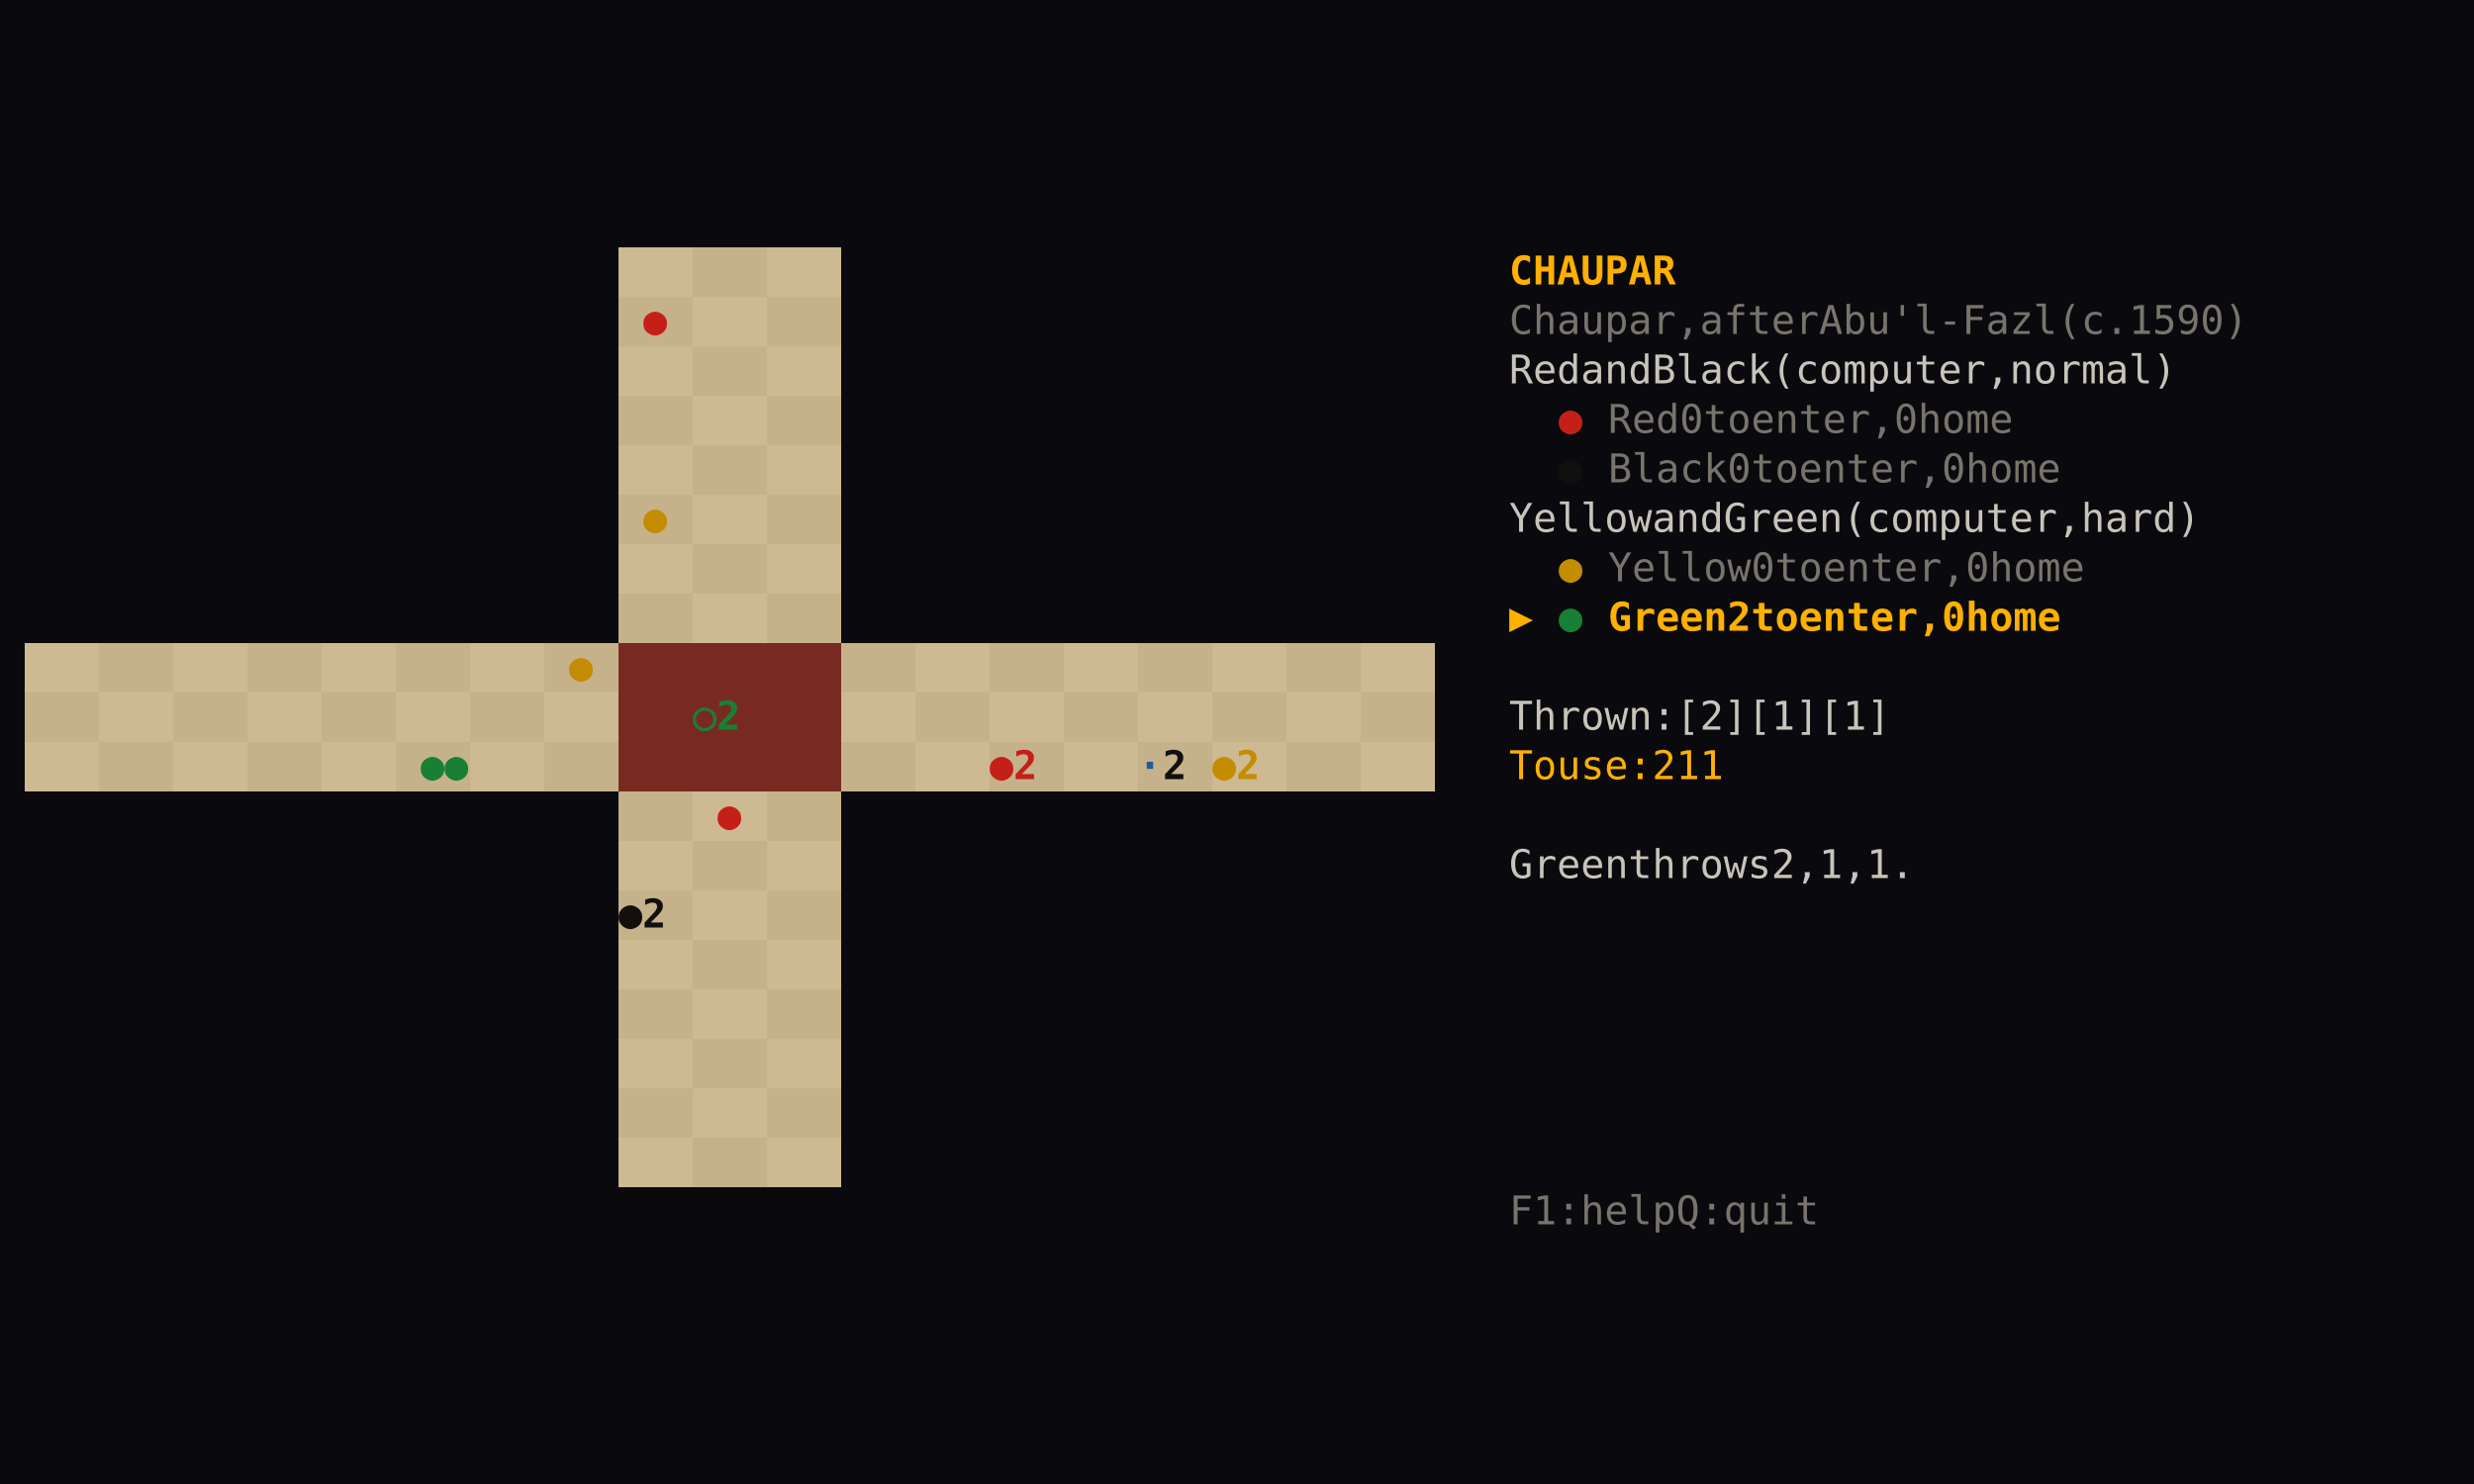
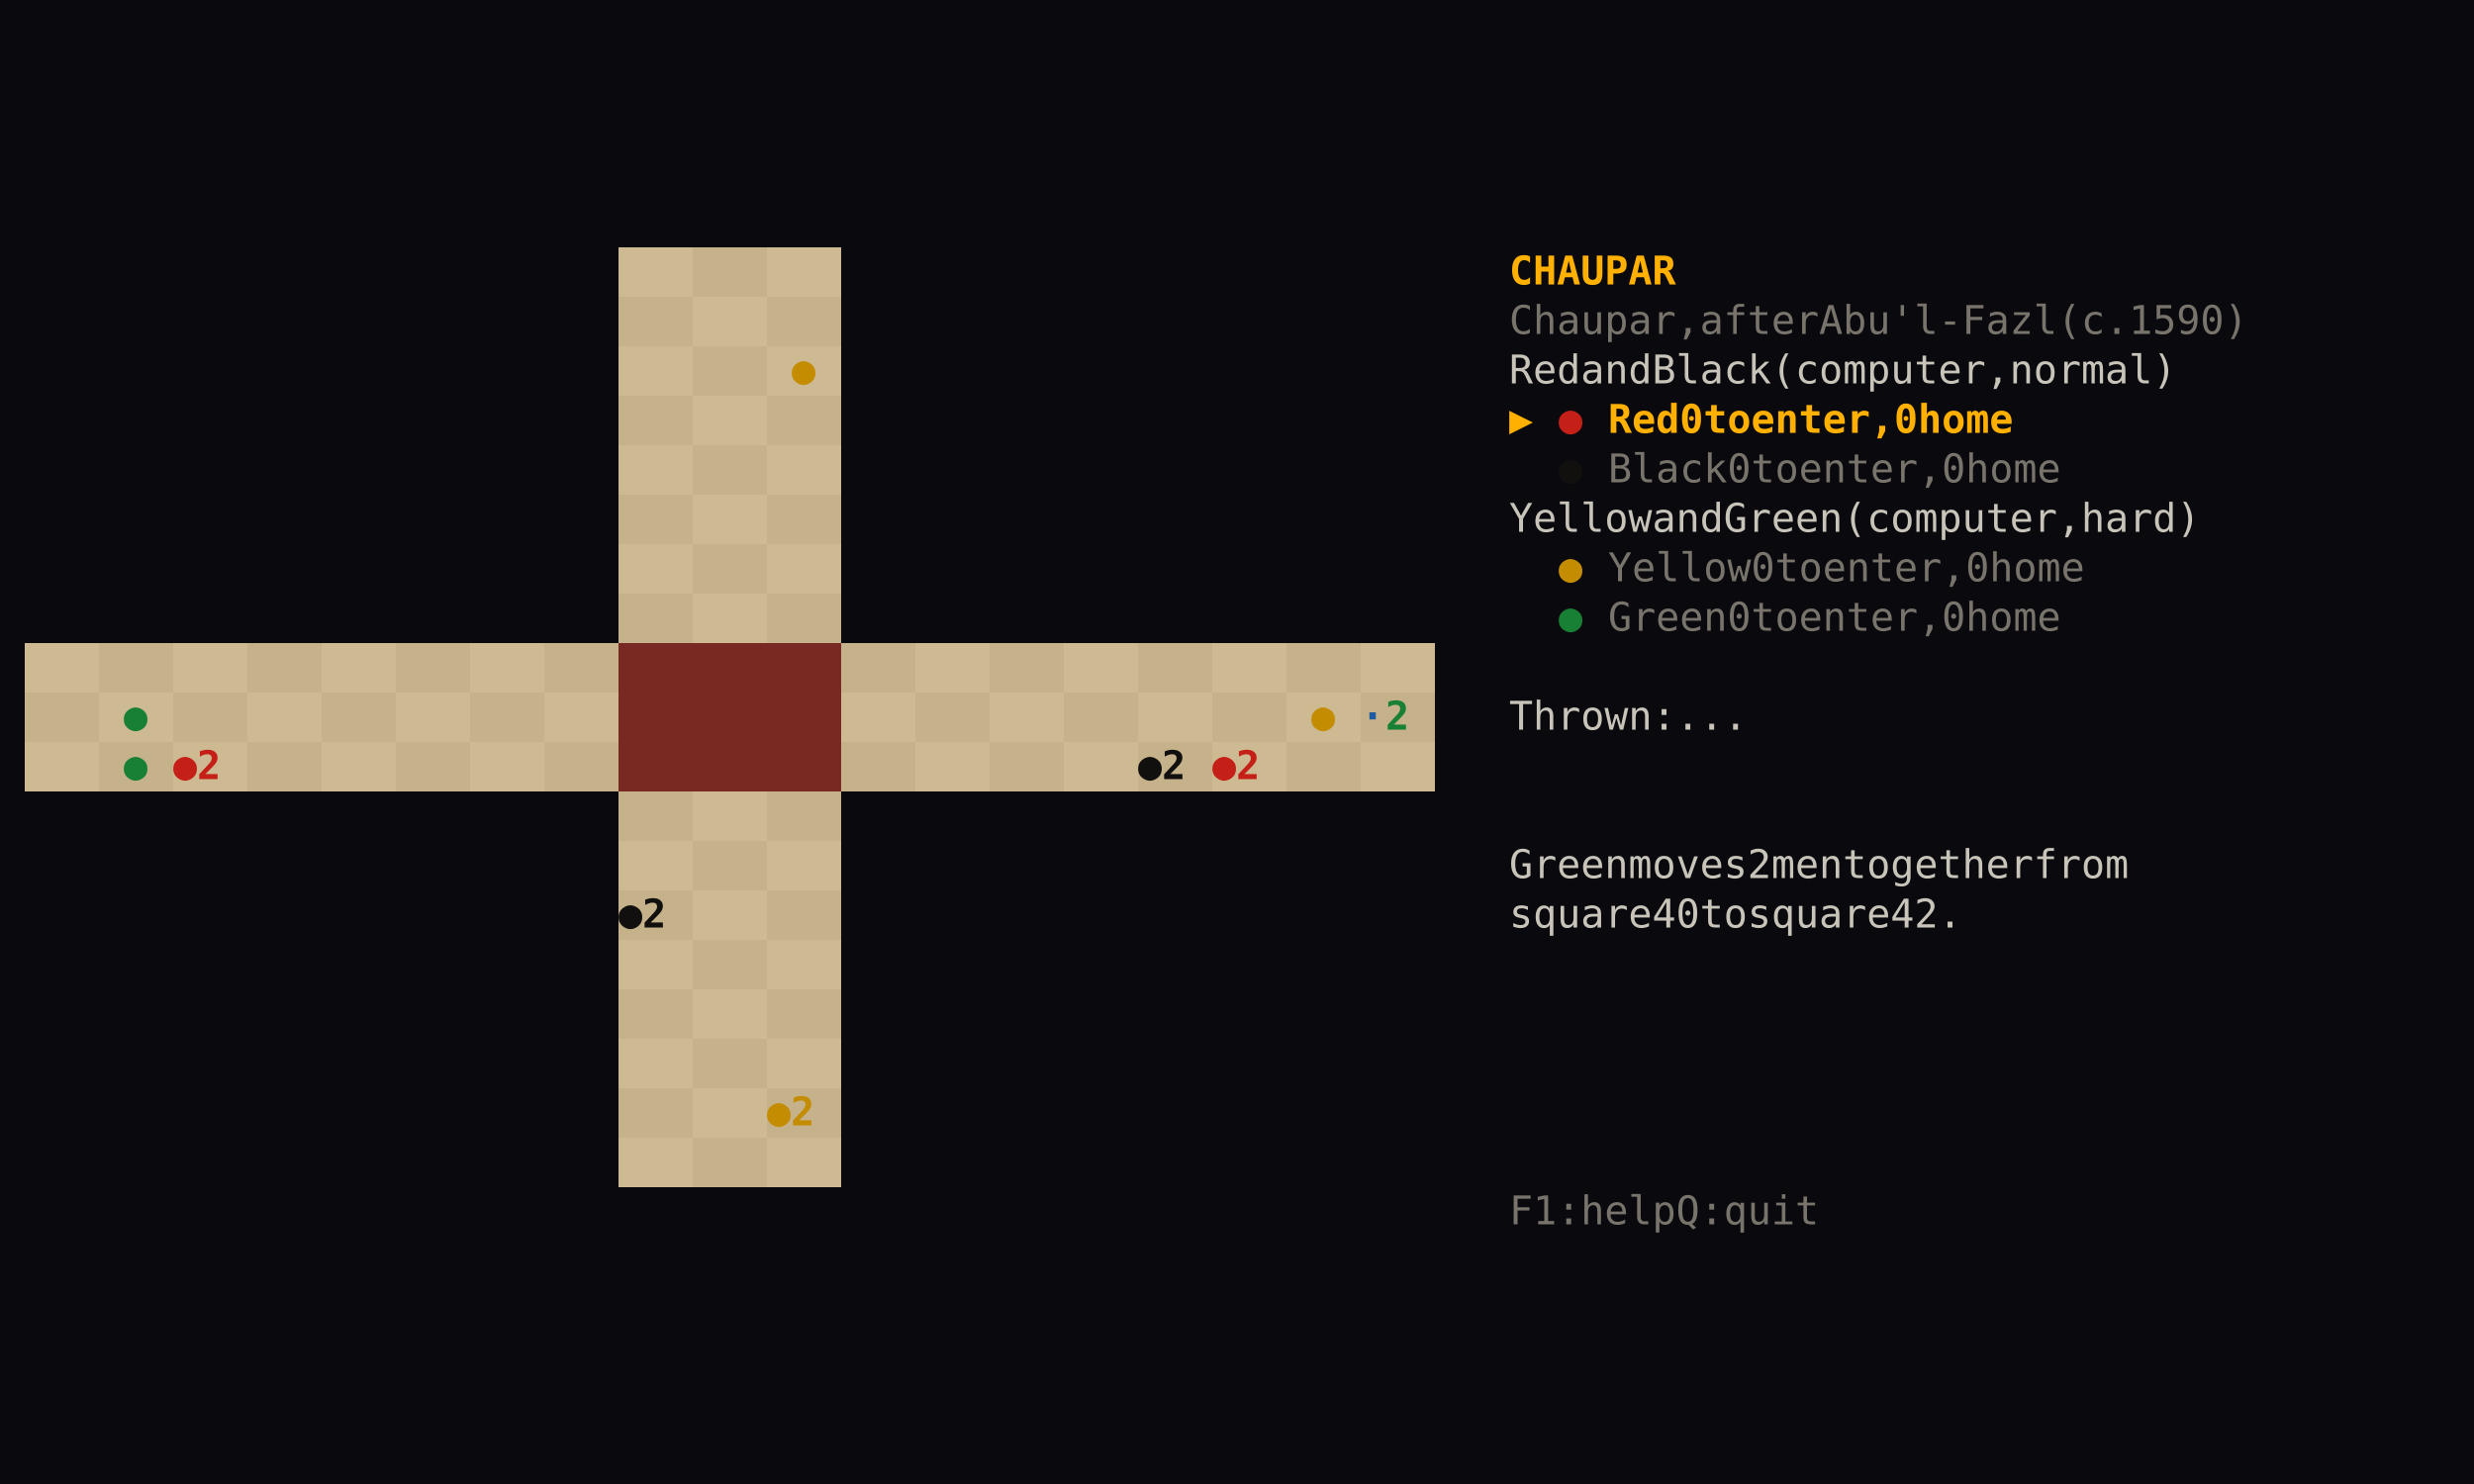
<svg xmlns="http://www.w3.org/2000/svg" viewBox="0 0 1000 600" width="1000" height="600" shape-rendering="crispEdges">
  <rect width="1000" height="600" fill="#101014" />
  <rect x="0" y="0" width="1000" height="20.5" fill="#0a0a0e" />
  <rect x="0" y="20" width="1000" height="20.5" fill="#0a0a0e" />
  <rect x="0" y="40" width="1000" height="20.5" fill="#0a0a0e" />
  <rect x="0" y="60" width="1000" height="20.5" fill="#0a0a0e" />
  <rect x="0" y="80" width="1000" height="20.5" fill="#0a0a0e" />
  <rect x="0" y="100" width="250" height="20.5" fill="#0a0a0e" />
  <rect x="250" y="100" width="30" height="20.5" fill="#ceba92" />
  <rect x="280" y="100" width="30" height="20.5" fill="#c6b28a" />
  <rect x="310" y="100" width="30" height="20.5" fill="#ceba92" />
  <rect x="340" y="100" width="660" height="20.5" fill="#0a0a0e" />
  <rect x="0" y="120" width="250" height="20.5" fill="#0a0a0e" />
  <rect x="250" y="120" width="30" height="20.5" fill="#c6b28a" />
  <rect x="280" y="120" width="30" height="20.5" fill="#ceba92" />
  <rect x="310" y="120" width="30" height="20.5" fill="#c6b28a" />
  <rect x="340" y="120" width="660" height="20.5" fill="#0a0a0e" />
  <rect x="0" y="140" width="250" height="20.5" fill="#0a0a0e" />
  <rect x="250" y="140" width="30" height="20.5" fill="#ceba92" />
  <rect x="280" y="140" width="30" height="20.5" fill="#c6b28a" />
  <rect x="310" y="140" width="30" height="20.5" fill="#ceba92" />
  <rect x="340" y="140" width="660" height="20.5" fill="#0a0a0e" />
  <rect x="0" y="160" width="250" height="20.5" fill="#0a0a0e" />
  <rect x="250" y="160" width="30" height="20.5" fill="#c6b28a" />
  <rect x="280" y="160" width="30" height="20.5" fill="#ceba92" />
  <rect x="310" y="160" width="30" height="20.5" fill="#c6b28a" />
  <rect x="340" y="160" width="660" height="20.5" fill="#0a0a0e" />
  <rect x="0" y="180" width="250" height="20.5" fill="#0a0a0e" />
  <rect x="250" y="180" width="30" height="20.5" fill="#ceba92" />
  <rect x="280" y="180" width="30" height="20.5" fill="#c6b28a" />
  <rect x="310" y="180" width="30" height="20.5" fill="#ceba92" />
  <rect x="340" y="180" width="660" height="20.5" fill="#0a0a0e" />
  <rect x="0" y="200" width="250" height="20.5" fill="#0a0a0e" />
  <rect x="250" y="200" width="30" height="20.5" fill="#c6b28a" />
  <rect x="280" y="200" width="30" height="20.5" fill="#ceba92" />
  <rect x="310" y="200" width="30" height="20.5" fill="#c6b28a" />
  <rect x="340" y="200" width="660" height="20.5" fill="#0a0a0e" />
  <rect x="0" y="220" width="250" height="20.5" fill="#0a0a0e" />
  <rect x="250" y="220" width="30" height="20.5" fill="#ceba92" />
  <rect x="280" y="220" width="30" height="20.5" fill="#c6b28a" />
  <rect x="310" y="220" width="30" height="20.5" fill="#ceba92" />
  <rect x="340" y="220" width="660" height="20.5" fill="#0a0a0e" />
  <rect x="0" y="240" width="250" height="20.5" fill="#0a0a0e" />
  <rect x="250" y="240" width="30" height="20.5" fill="#c6b28a" />
  <rect x="280" y="240" width="30" height="20.5" fill="#ceba92" />
  <rect x="310" y="240" width="30" height="20.5" fill="#c6b28a" />
  <rect x="340" y="240" width="660" height="20.5" fill="#0a0a0e" />
  <rect x="0" y="260" width="10" height="20.5" fill="#0a0a0e" />
  <rect x="10" y="260" width="30" height="20.5" fill="#ceba92" />
  <rect x="40" y="260" width="30" height="20.5" fill="#c6b28a" />
  <rect x="70" y="260" width="30" height="20.5" fill="#ceba92" />
  <rect x="100" y="260" width="30" height="20.5" fill="#c6b28a" />
  <rect x="130" y="260" width="30" height="20.5" fill="#ceba92" />
  <rect x="160" y="260" width="30" height="20.5" fill="#c6b28a" />
  <rect x="190" y="260" width="30" height="20.5" fill="#ceba92" />
  <rect x="220" y="260" width="30" height="20.5" fill="#c6b28a" />
  <rect x="250" y="260" width="90" height="20.5" fill="#782a22" />
  <rect x="340" y="260" width="30" height="20.5" fill="#c6b28a" />
  <rect x="370" y="260" width="30" height="20.5" fill="#ceba92" />
  <rect x="400" y="260" width="30" height="20.5" fill="#c6b28a" />
  <rect x="430" y="260" width="30" height="20.5" fill="#ceba92" />
  <rect x="460" y="260" width="30" height="20.5" fill="#c6b28a" />
  <rect x="490" y="260" width="30" height="20.5" fill="#ceba92" />
  <rect x="520" y="260" width="30" height="20.5" fill="#c6b28a" />
  <rect x="550" y="260" width="30" height="20.5" fill="#ceba92" />
  <rect x="580" y="260" width="420" height="20.5" fill="#0a0a0e" />
  <rect x="0" y="280" width="10" height="20.5" fill="#0a0a0e" />
  <rect x="10" y="280" width="30" height="20.5" fill="#c6b28a" />
  <rect x="40" y="280" width="30" height="20.5" fill="#ceba92" />
  <rect x="70" y="280" width="30" height="20.5" fill="#c6b28a" />
  <rect x="100" y="280" width="30" height="20.5" fill="#ceba92" />
  <rect x="130" y="280" width="30" height="20.5" fill="#c6b28a" />
  <rect x="160" y="280" width="30" height="20.5" fill="#ceba92" />
  <rect x="190" y="280" width="30" height="20.5" fill="#c6b28a" />
  <rect x="220" y="280" width="30" height="20.5" fill="#ceba92" />
  <rect x="250" y="280" width="90" height="20.5" fill="#782a22" />
  <rect x="340" y="280" width="30" height="20.5" fill="#ceba92" />
  <rect x="370" y="280" width="30" height="20.5" fill="#c6b28a" />
  <rect x="400" y="280" width="30" height="20.5" fill="#ceba92" />
  <rect x="430" y="280" width="30" height="20.5" fill="#c6b28a" />
  <rect x="460" y="280" width="30" height="20.5" fill="#ceba92" />
  <rect x="490" y="280" width="30" height="20.5" fill="#c6b28a" />
  <rect x="520" y="280" width="30" height="20.5" fill="#ceba92" />
  <rect x="550" y="280" width="30" height="20.5" fill="#c6b28a" />
  <rect x="580" y="280" width="420" height="20.5" fill="#0a0a0e" />
  <rect x="0" y="300" width="10" height="20.5" fill="#0a0a0e" />
  <rect x="10" y="300" width="30" height="20.5" fill="#ceba92" />
  <rect x="40" y="300" width="30" height="20.5" fill="#c6b28a" />
  <rect x="70" y="300" width="30" height="20.5" fill="#ceba92" />
  <rect x="100" y="300" width="30" height="20.5" fill="#c6b28a" />
  <rect x="130" y="300" width="30" height="20.5" fill="#ceba92" />
  <rect x="160" y="300" width="30" height="20.5" fill="#c6b28a" />
  <rect x="190" y="300" width="30" height="20.5" fill="#ceba92" />
  <rect x="220" y="300" width="30" height="20.5" fill="#c6b28a" />
  <rect x="250" y="300" width="90" height="20.5" fill="#782a22" />
  <rect x="340" y="300" width="30" height="20.5" fill="#c6b28a" />
  <rect x="370" y="300" width="30" height="20.5" fill="#ceba92" />
  <rect x="400" y="300" width="30" height="20.5" fill="#c6b28a" />
  <rect x="430" y="300" width="30" height="20.5" fill="#ceba92" />
  <rect x="460" y="300" width="30" height="20.5" fill="#c6b28a" />
  <rect x="490" y="300" width="30" height="20.5" fill="#ceba92" />
  <rect x="520" y="300" width="30" height="20.5" fill="#c6b28a" />
  <rect x="550" y="300" width="30" height="20.5" fill="#ceba92" />
  <rect x="580" y="300" width="420" height="20.5" fill="#0a0a0e" />
  <rect x="0" y="320" width="250" height="20.5" fill="#0a0a0e" />
  <rect x="250" y="320" width="30" height="20.5" fill="#c6b28a" />
  <rect x="280" y="320" width="30" height="20.5" fill="#ceba92" />
  <rect x="310" y="320" width="30" height="20.5" fill="#c6b28a" />
  <rect x="340" y="320" width="660" height="20.5" fill="#0a0a0e" />
  <rect x="0" y="340" width="250" height="20.5" fill="#0a0a0e" />
  <rect x="250" y="340" width="30" height="20.5" fill="#ceba92" />
  <rect x="280" y="340" width="30" height="20.5" fill="#c6b28a" />
  <rect x="310" y="340" width="30" height="20.5" fill="#ceba92" />
  <rect x="340" y="340" width="660" height="20.5" fill="#0a0a0e" />
  <rect x="0" y="360" width="250" height="20.5" fill="#0a0a0e" />
  <rect x="250" y="360" width="30" height="20.5" fill="#c6b28a" />
  <rect x="280" y="360" width="30" height="20.5" fill="#ceba92" />
  <rect x="310" y="360" width="30" height="20.5" fill="#c6b28a" />
  <rect x="340" y="360" width="660" height="20.5" fill="#0a0a0e" />
  <rect x="0" y="380" width="250" height="20.5" fill="#0a0a0e" />
  <rect x="250" y="380" width="30" height="20.5" fill="#ceba92" />
  <rect x="280" y="380" width="30" height="20.5" fill="#c6b28a" />
  <rect x="310" y="380" width="30" height="20.5" fill="#ceba92" />
  <rect x="340" y="380" width="660" height="20.5" fill="#0a0a0e" />
  <rect x="0" y="400" width="250" height="20.5" fill="#0a0a0e" />
  <rect x="250" y="400" width="30" height="20.5" fill="#c6b28a" />
  <rect x="280" y="400" width="30" height="20.5" fill="#ceba92" />
  <rect x="310" y="400" width="30" height="20.5" fill="#c6b28a" />
  <rect x="340" y="400" width="660" height="20.5" fill="#0a0a0e" />
  <rect x="0" y="420" width="250" height="20.5" fill="#0a0a0e" />
  <rect x="250" y="420" width="30" height="20.5" fill="#ceba92" />
  <rect x="280" y="420" width="30" height="20.5" fill="#c6b28a" />
  <rect x="310" y="420" width="30" height="20.5" fill="#ceba92" />
  <rect x="340" y="420" width="660" height="20.5" fill="#0a0a0e" />
  <rect x="0" y="440" width="250" height="20.5" fill="#0a0a0e" />
  <rect x="250" y="440" width="30" height="20.5" fill="#c6b28a" />
  <rect x="280" y="440" width="30" height="20.5" fill="#ceba92" />
  <rect x="310" y="440" width="30" height="20.5" fill="#c6b28a" />
  <rect x="340" y="440" width="660" height="20.5" fill="#0a0a0e" />
  <rect x="0" y="460" width="250" height="20.5" fill="#0a0a0e" />
  <rect x="250" y="460" width="30" height="20.5" fill="#ceba92" />
  <rect x="280" y="460" width="30" height="20.5" fill="#c6b28a" />
  <rect x="310" y="460" width="30" height="20.5" fill="#ceba92" />
  <rect x="340" y="460" width="660" height="20.5" fill="#0a0a0e" />
  <rect x="0" y="480" width="1000" height="20.5" fill="#0a0a0e" />
  <rect x="0" y="500" width="1000" height="20.5" fill="#0a0a0e" />
  <rect x="0" y="520" width="1000" height="20.5" fill="#0a0a0e" />
  <rect x="0" y="540" width="1000" height="20.5" fill="#0a0a0e" />
  <rect x="0" y="560" width="1000" height="20.5" fill="#0a0a0e" />
  <rect x="0" y="580" width="1000" height="20.5" fill="#0a0a0e" />
  <g font-family="DejaVu Sans Mono, Menlo, Consolas, monospace" font-size="16" xml:space="preserve">
    <text x="610 620 630 640 650 660 670" y="115" fill="#ffb000" font-weight="bold">CHAUPAR</text>
-     <text x="260" y="135" fill="#c42018" font-weight="bold">●</text>
    <text x="610 620 630 640 650 660 670 680 700 710 720 730 740 760 770 780 790 800 810 820 830 840 850 870 880 890 910 920 930 940 950" y="135" fill="#78746c">Chaupar,afterAbu'l-Fazl(c.1590)</text>
+     <text x="320" y="155" fill="#c48c00" font-weight="bold">●</text>
    <text x="610 620 630 650 660 670 690 700 710 720 730 750 760 770 780 790 800 810 820 830 840 860 870 880 890 900 910 920" y="155" fill="#c8c4ba">RedandBlack(computer,normal)</text>
+     <text x="610" y="175" fill="#ffb000" font-weight="bold">▶</text>
    <text x="630" y="175" fill="#c42018" font-weight="bold">●</text>
-     <text x="650 660 670 720 740 750 770 780 790 800 810 820 840 860 870 880 890" y="175" fill="#78746c">Red0toenter,0home</text>
+     <text x="650 660 670 720 740 750 770 780 790 800 810 820 840 860 870 880 890" y="175" fill="#ffb000" font-weight="bold">Red0toenter,0home</text>
    <text x="630" y="195" fill="#12100e" font-weight="bold">●</text>
    <text x="650 660 670 680 690 720 740 750 770 780 790 800 810 820 840 860 870 880 890" y="195" fill="#78746c">Black0toenter,0home</text>
-     <text x="260" y="215" fill="#c48c00" font-weight="bold">●</text>
    <text x="610 620 630 640 650 660 680 690 700 720 730 740 750 760 780 790 800 810 820 830 840 850 860 870 890 900 910 920 930" y="215" fill="#c8c4ba">YellowandGreen(computer,hard)</text>
    <text x="630" y="235" fill="#c48c00" font-weight="bold">●</text>
    <text x="650 660 670 680 690 700 720 740 750 770 780 790 800 810 820 840 860 870 880 890" y="235" fill="#78746c">Yellow0toenter,0home</text>
-     <text x="610" y="255" fill="#ffb000" font-weight="bold">▶</text>
    <text x="630" y="255" fill="#188034" font-weight="bold">●</text>
-     <text x="650 660 670 680 690 720 740 750 770 780 790 800 810 820 840 860 870 880 890" y="255" fill="#ffb000" font-weight="bold">Green2toenter,0home</text>
-     <text x="230" y="275" fill="#c48c00" font-weight="bold">●</text>
-     <text x="280 290" y="295" fill="#188034" font-weight="bold">○2</text>
-     <text x="610 620 630 640 650 660 670 690 700 710 730 740 750 770 780 790" y="295" fill="#c8c4ba">Thrown:[2][1][1]</text>
-     <text x="170 200" y="315" fill="#188034" font-weight="bold">●●</text>
-     <text x="400 410" y="315" fill="#c42018" font-weight="bold">●2</text>
-     <text x="460" y="315" fill="#1e5aa0" font-weight="bold">·</text>
-     <text x="470" y="315" fill="#12100e" font-weight="bold">2</text>
-     <text x="490 500" y="315" fill="#c48c00" font-weight="bold">●2</text>
-     <text x="610 620 640 650 660 670 690 710 730" y="315" fill="#ffb000">Touse:211</text>
-     <text x="290" y="335" fill="#c42018" font-weight="bold">●</text>
-     <text x="610 620 630 640 650 670 680 690 700 710 720 740 750 770 780 800 810" y="355" fill="#c8c4ba">Greenthrows2,1,1.</text>
+     <text x="650 660 670 680 690 720 740 750 770 780 790 800 810 820 840 860 870 880 890" y="255" fill="#78746c">Green0toenter,0home</text>
+     <text x="50" y="295" fill="#188034" font-weight="bold">●</text>
+     <text x="530" y="295" fill="#c48c00" font-weight="bold">●</text>
+     <text x="550" y="295" fill="#1e5aa0" font-weight="bold">·</text>
+     <text x="560" y="295" fill="#188034" font-weight="bold">2</text>
+     <text x="610 620 630 640 650 660 670 690 700 710" y="295" fill="#c8c4ba">Thrown:...</text>
+     <text x="50" y="315" fill="#188034" font-weight="bold">●</text>
+     <text x="70 80" y="315" fill="#c42018" font-weight="bold">●2</text>
+     <text x="460 470" y="315" fill="#12100e" font-weight="bold">●2</text>
+     <text x="490 500" y="315" fill="#c42018" font-weight="bold">●2</text>
+     <text x="610 620 630 640 650 670 680 690 700 710 730 750 760 770 790 800 810 820 830 840 850 860 880 890 900 910" y="355" fill="#c8c4ba">Greenmoves2mentogetherfrom</text>
    <text x="250 260" y="375" fill="#12100e" font-weight="bold">●2</text>
+     <text x="610 620 630 640 650 660 680 690 710 720 740 750 760 770 780 790 810 820 830" y="375" fill="#c8c4ba">square40tosquare42.</text>
+     <text x="310 320" y="455" fill="#c48c00" font-weight="bold">●2</text>
    <text x="610 620 630 650 660 670 680 720 730 750 760 770 780" y="495" fill="#78746c">F1:helpQ:quit</text>
  </g>
</svg>
